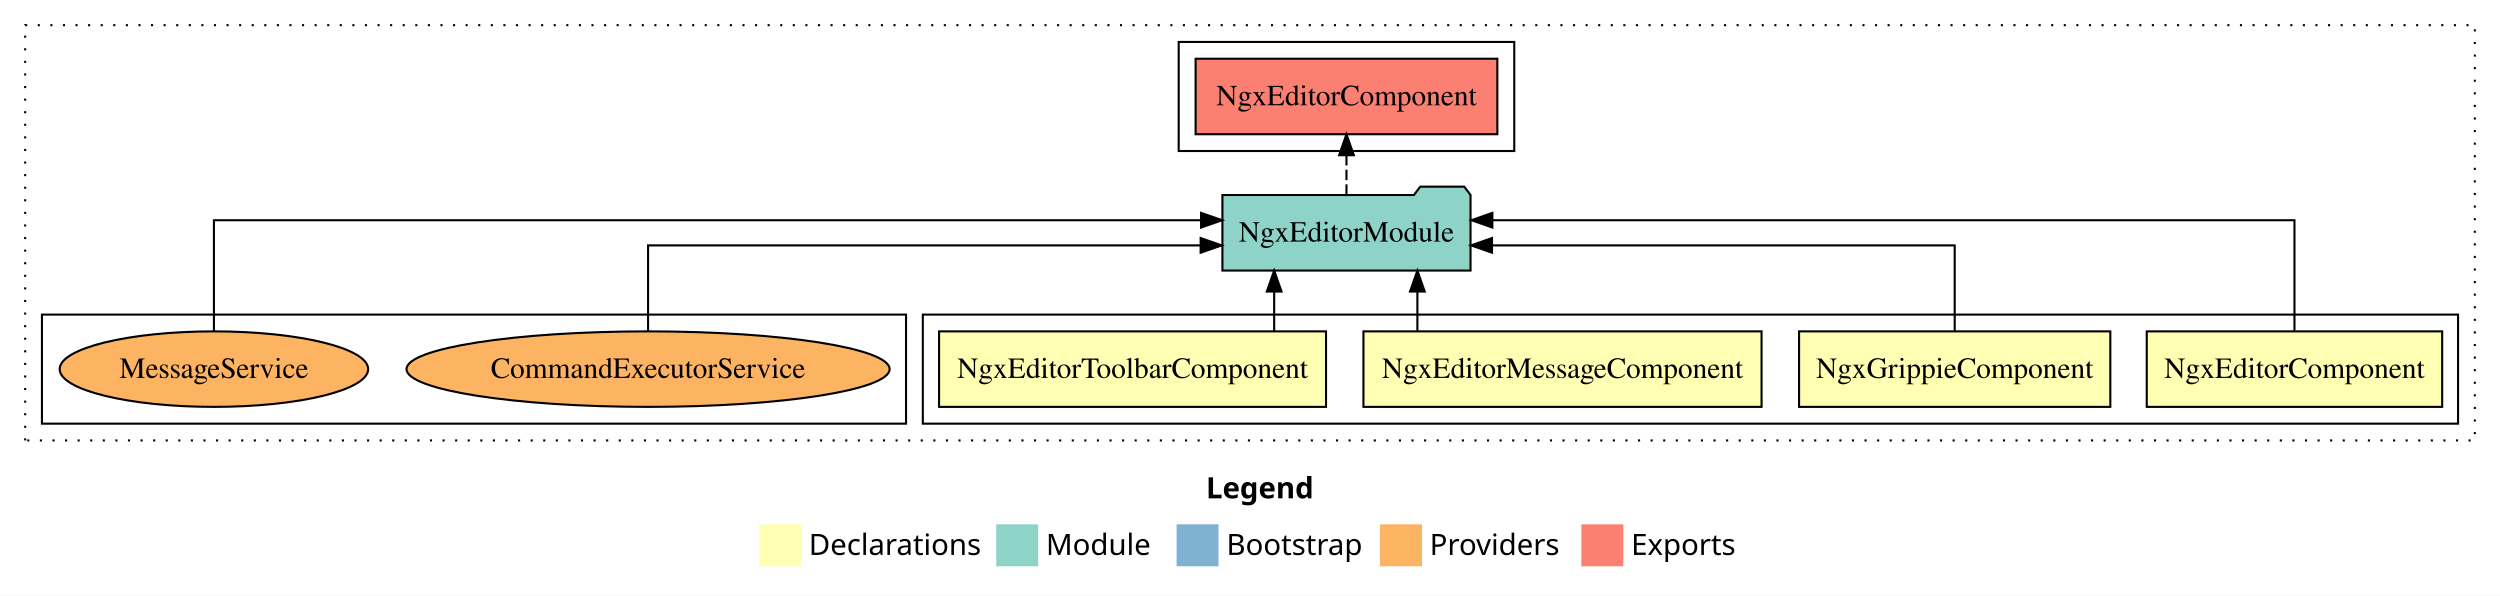
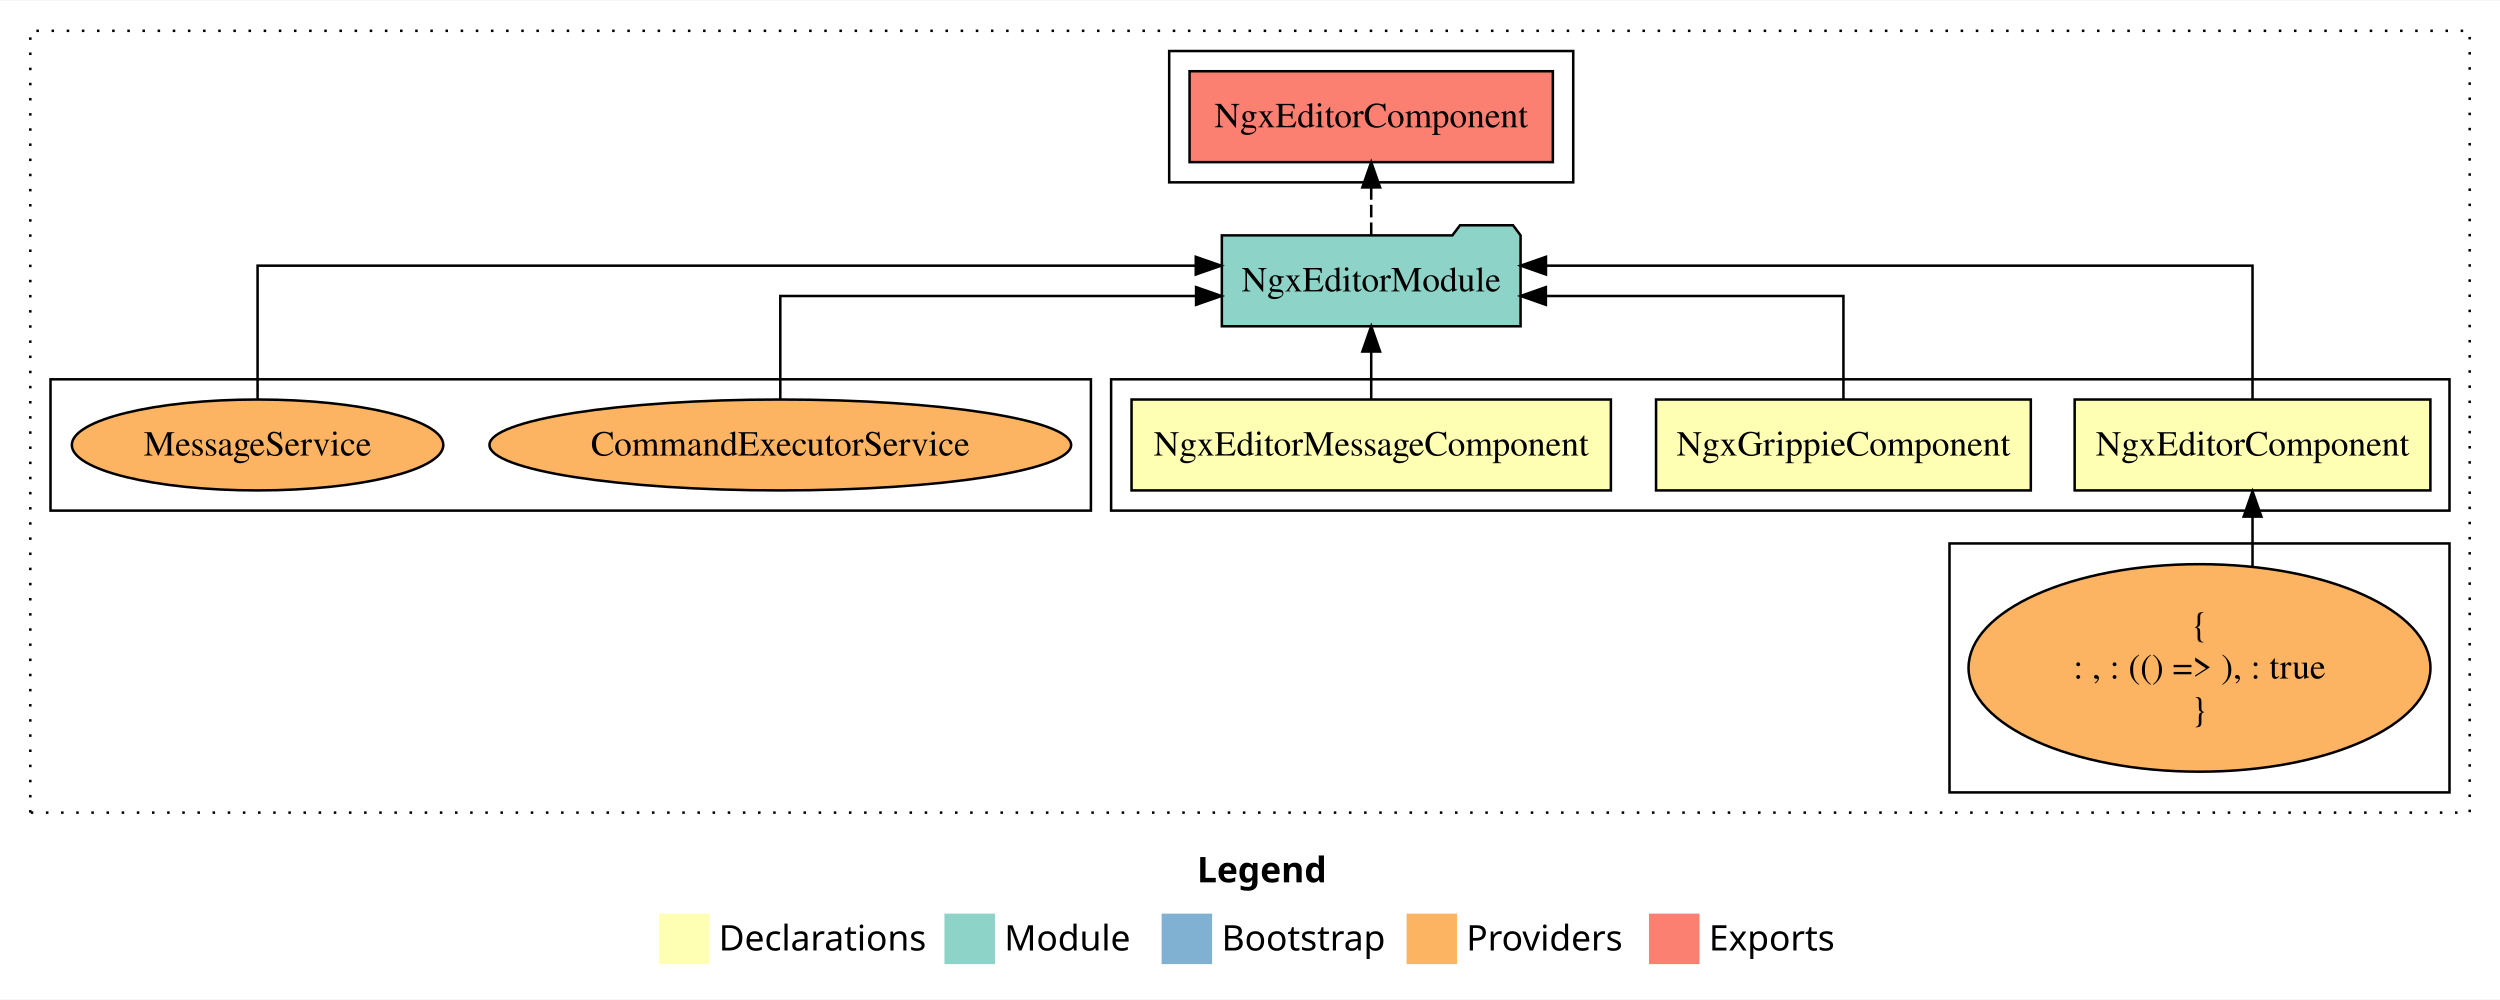
- <svg xmlns="http://www.w3.org/2000/svg" width="1192pt" height="284pt" viewBox="0.00 0.00 1192.00 284.00">
-   <g id="graph0" class="graph" transform="scale(1 1) rotate(0) translate(4 280)">
-     <polygon fill="#ffffff" stroke="transparent" points="-4,4 -4,-280 1188,-280 1188,4 -4,4" />
-     <text text-anchor="start" x="571.009" y="-42.4" font-family="sans-serif" font-weight="bold" font-size="14.00" fill="#000000">Legend</text>
-     <polygon fill="#ffffb3" stroke="transparent" points="358,-10 358,-30 378,-30 378,-10 358,-10" />
-     <text text-anchor="start" x="381.629" y="-15.4" font-family="sans-serif" font-size="14.00" fill="#000000">  Declarations</text>
-     <polygon fill="#8dd3c7" stroke="transparent" points="471,-10 471,-30 491,-30 491,-10 471,-10" />
-     <text text-anchor="start" x="494.725" y="-15.4" font-family="sans-serif" font-size="14.00" fill="#000000">  Module</text>
-     <polygon fill="#80b1d3" stroke="transparent" points="557,-10 557,-30 577,-30 577,-10 557,-10" />
-     <text text-anchor="start" x="580.781" y="-15.4" font-family="sans-serif" font-size="14.00" fill="#000000">  Bootstrap</text>
-     <polygon fill="#fdb462" stroke="transparent" points="654,-10 654,-30 674,-30 674,-10 654,-10" />
-     <text text-anchor="start" x="677.673" y="-15.4" font-family="sans-serif" font-size="14.00" fill="#000000">  Providers</text>
-     <polygon fill="#fb8072" stroke="transparent" points="750,-10 750,-30 770,-30 770,-10 750,-10" />
-     <text text-anchor="start" x="773.726" y="-15.4" font-family="sans-serif" font-size="14.00" fill="#000000">  Exports</text>
+ <svg xmlns="http://www.w3.org/2000/svg" width="990pt" height="396pt" viewBox="0.00 0.00 990.00 395.59">
+   <g id="graph0" class="graph" transform="scale(1 1) rotate(0) translate(4 391.5901)">
+     <polygon fill="#ffffff" stroke="transparent" points="-4,4 -4,-391.59 986,-391.59 986,4 -4,4" />
+     <text text-anchor="start" x="470.009" y="-42.4" font-family="sans-serif" font-weight="bold" font-size="14.00" fill="#000000">Legend</text>
+     <polygon fill="#ffffb3" stroke="transparent" points="257,-10 257,-30 277,-30 277,-10 257,-10" />
+     <text text-anchor="start" x="280.629" y="-15.4" font-family="sans-serif" font-size="14.00" fill="#000000">  Declarations</text>
+     <polygon fill="#8dd3c7" stroke="transparent" points="370,-10 370,-30 390,-30 390,-10 370,-10" />
+     <text text-anchor="start" x="393.725" y="-15.4" font-family="sans-serif" font-size="14.00" fill="#000000">  Module</text>
+     <polygon fill="#80b1d3" stroke="transparent" points="456,-10 456,-30 476,-30 476,-10 456,-10" />
+     <text text-anchor="start" x="479.781" y="-15.4" font-family="sans-serif" font-size="14.00" fill="#000000">  Bootstrap</text>
+     <polygon fill="#fdb462" stroke="transparent" points="553,-10 553,-30 573,-30 573,-10 553,-10" />
+     <text text-anchor="start" x="576.673" y="-15.4" font-family="sans-serif" font-size="14.00" fill="#000000">  Providers</text>
+     <polygon fill="#fb8072" stroke="transparent" points="649,-10 649,-30 669,-30 669,-10 649,-10" />
+     <text text-anchor="start" x="672.726" y="-15.4" font-family="sans-serif" font-size="14.00" fill="#000000">  Exports</text>
    <g id="clust1" class="cluster">
-       <polygon fill="none" stroke="#000000" stroke-dasharray="1,5" points="8,-70 8,-268 1176,-268 1176,-70 8,-70" />
+       <polygon fill="none" stroke="#000000" stroke-dasharray="1,5" points="8,-70 8,-379.59 974,-379.59 974,-70 8,-70" />
    </g>
    <g id="clust2" class="cluster">
-       <polygon fill="none" stroke="#000000" points="436,-78 436,-130 1168,-130 1168,-78 436,-78" />
+       <polygon fill="none" stroke="#000000" points="436,-189.59 436,-241.59 966,-241.59 966,-189.59 436,-189.59" />
    </g>
-     <g id="clust8" class="cluster">
-       <polygon fill="none" stroke="#000000" points="558,-208 558,-260 718,-260 718,-208 558,-208" />
+     <g id="clust3" class="cluster">
+       <polygon fill="none" stroke="#000000" points="768,-78 768,-176.59 966,-176.59 966,-78 768,-78" />
    </g>
-     <g id="clust10" class="cluster">
-       <polygon fill="none" stroke="#000000" points="16,-78 16,-130 428,-130 428,-78 16,-78" />
+     <g id="clust7" class="cluster">
+       <polygon fill="none" stroke="#000000" points="459,-319.59 459,-371.59 619,-371.59 619,-319.59 459,-319.59" />
+     </g>
+     <g id="clust9" class="cluster">
+       <polygon fill="none" stroke="#000000" points="16,-189.59 16,-241.59 428,-241.59 428,-189.59 16,-189.59" />
    </g>
    <g id="node1" class="node">
-       <polygon fill="#ffffb3" stroke="#000000" points="1160.434,-122 1019.566,-122 1019.566,-86 1160.434,-86 1160.434,-122" />
-       <text text-anchor="middle" x="1090" y="-99.8" font-family="Times,serif" font-size="14.00" fill="#000000">NgxEditorComponent</text>
+       <polygon fill="#ffffb3" stroke="#000000" points="958.434,-233.59 817.566,-233.59 817.566,-197.59 958.434,-197.59 958.434,-233.59" />
+       <text text-anchor="middle" x="888" y="-211.39" font-family="Times,serif" font-size="14.00" fill="#000000">NgxEditorComponent</text>
+     </g>
+     <g id="node4" class="node">
+       <polygon fill="#8dd3c7" stroke="#000000" points="598.151,-298.59 595.151,-302.59 574.151,-302.59 571.151,-298.59 479.849,-298.59 479.849,-262.59 598.151,-262.59 598.151,-298.59" />
+       <text text-anchor="middle" x="539" y="-276.39" font-family="Times,serif" font-size="14.00" fill="#000000">NgxEditorModule</text>
+     </g>
+     <g id="edge1" class="edge">
+       <path fill="none" stroke="#000000" d="M888,-233.874C888,-254.911 888,-286.59 888,-286.59 888,-286.59 608.203,-286.59 608.203,-286.59" />
+       <polygon fill="#000000" stroke="#000000" points="608.203,-283.09 598.203,-286.59 608.203,-290.09 608.203,-283.09" />
+     </g>
+     <g id="node2" class="node">
+       <polygon fill="#ffffb3" stroke="#000000" points="800.202,-233.59 651.798,-233.59 651.798,-197.59 800.202,-197.59 800.202,-233.59" />
+       <text text-anchor="middle" x="726" y="-211.39" font-family="Times,serif" font-size="14.00" fill="#000000">NgxGrippieComponent</text>
+     </g>
+     <g id="edge3" class="edge">
+       <path fill="none" stroke="#000000" d="M726,-233.613C726,-250.963 726,-274.59 726,-274.59 726,-274.59 608.168,-274.59 608.168,-274.59" />
+       <polygon fill="#000000" stroke="#000000" points="608.168,-271.09 598.168,-274.59 608.168,-278.09 608.168,-271.09" />
+     </g>
+     <g id="node3" class="node">
+       <polygon fill="#ffffb3" stroke="#000000" points="633.911,-233.59 444.089,-233.59 444.089,-197.59 633.911,-197.59 633.911,-233.59" />
+       <text text-anchor="middle" x="539" y="-211.39" font-family="Times,serif" font-size="14.00" fill="#000000">NgxEditorMessageComponent</text>
+     </g>
+     <g id="edge4" class="edge">
+       <path fill="none" stroke="#000000" d="M539,-233.696C539,-233.696 539,-252.581 539,-252.581" />
+       <polygon fill="#000000" stroke="#000000" points="535.5,-252.581 539,-262.581 542.5,-252.581 535.5,-252.581" />
+     </g>
+     <g id="node6" class="node">
+       <polygon fill="#fb8072" stroke="#000000" points="610.933,-363.59 467.067,-363.59 467.067,-327.59 610.933,-327.59 610.933,-363.59" />
+       <text text-anchor="middle" x="539" y="-341.39" font-family="Times,serif" font-size="14.00" fill="#000000">NgxEditorComponent </text>
+     </g>
+     <g id="edge5" class="edge">
+       <path fill="none" stroke="#000000" stroke-dasharray="5,2" d="M539,-298.696C539,-298.696 539,-317.581 539,-317.581" />
+       <polygon fill="#000000" stroke="#000000" points="535.5,-317.581 539,-327.581 542.5,-317.581 535.5,-317.581" />
    </g>
    <g id="node5" class="node">
-       <polygon fill="#8dd3c7" stroke="#000000" points="697.151,-187 694.151,-191 673.151,-191 670.151,-187 578.849,-187 578.849,-151 697.151,-151 697.151,-187" />
-       <text text-anchor="middle" x="638" y="-164.8" font-family="Times,serif" font-size="14.00" fill="#000000">NgxEditorModule</text>
-     </g>
-     <g id="edge1" class="edge">
-       <path fill="none" stroke="#000000" d="M1090,-122.284C1090,-143.321 1090,-175 1090,-175 1090,-175 707.556,-175 707.556,-175" />
-       <polygon fill="#000000" stroke="#000000" points="707.556,-171.5 697.556,-175 707.556,-178.5 707.556,-171.5" />
-     </g>
-     <g id="node2" class="node">
-       <polygon fill="#ffffb3" stroke="#000000" points="1002.202,-122 853.798,-122 853.798,-86 1002.202,-86 1002.202,-122" />
-       <text text-anchor="middle" x="928" y="-99.8" font-family="Times,serif" font-size="14.00" fill="#000000">NgxGrippieComponent</text>
+       <ellipse fill="#fdb462" stroke="#000000" cx="867" cy="-127.295" rx="91.456" ry="41.091" />
+       <text text-anchor="middle" x="867" y="-139.895" font-family="Times,serif" font-size="14.00" fill="#000000">{</text>
+       <text text-anchor="middle" x="867" y="-123.095" font-family="Times,serif" font-size="14.00" fill="#000000">    : , : (() =&gt; ), : true</text>
+       <text text-anchor="middle" x="867" y="-106.295" font-family="Times,serif" font-size="14.00" fill="#000000">}</text>
    </g>
    <g id="edge2" class="edge">
-       <path fill="none" stroke="#000000" d="M928,-122.022C928,-139.373 928,-163 928,-163 928,-163 707.386,-163 707.386,-163" />
-       <polygon fill="#000000" stroke="#000000" points="707.386,-159.5 697.386,-163 707.386,-166.5 707.386,-159.5" />
-     </g>
-     <g id="node3" class="node">
-       <polygon fill="#ffffb3" stroke="#000000" points="835.911,-122 646.089,-122 646.089,-86 835.911,-86 835.911,-122" />
-       <text text-anchor="middle" x="741" y="-99.8" font-family="Times,serif" font-size="14.00" fill="#000000">NgxEditorMessageComponent</text>
-     </g>
-     <g id="edge3" class="edge">
-       <path fill="none" stroke="#000000" d="M671.81,-122.106C671.81,-122.106 671.81,-140.991 671.81,-140.991" />
-       <polygon fill="#000000" stroke="#000000" points="668.31,-140.991 671.81,-150.991 675.31,-140.991 668.31,-140.991" />
-     </g>
-     <g id="node4" class="node">
-       <polygon fill="#ffffb3" stroke="#000000" points="628.252,-122 443.748,-122 443.748,-86 628.252,-86 628.252,-122" />
-       <text text-anchor="middle" x="536" y="-99.8" font-family="Times,serif" font-size="14.00" fill="#000000">NgxEditorToolbarComponent</text>
-     </g>
-     <g id="edge4" class="edge">
-       <path fill="none" stroke="#000000" d="M603.525,-122.106C603.525,-122.106 603.525,-140.991 603.525,-140.991" />
-       <polygon fill="#000000" stroke="#000000" points="600.025,-140.991 603.525,-150.991 607.025,-140.991 600.025,-140.991" />
-     </g>
-     <g id="node6" class="node">
-       <polygon fill="#fb8072" stroke="#000000" points="709.933,-252 566.067,-252 566.067,-216 709.933,-216 709.933,-252" />
-       <text text-anchor="middle" x="638" y="-229.8" font-family="Times,serif" font-size="14.00" fill="#000000">NgxEditorComponent </text>
-     </g>
-     <g id="edge5" class="edge">
-       <path fill="none" stroke="#000000" stroke-dasharray="5,2" d="M638,-187.106C638,-187.106 638,-205.991 638,-205.991" />
-       <polygon fill="#000000" stroke="#000000" points="634.5,-205.991 638,-215.991 641.5,-205.991 634.5,-205.991" />
+       <path fill="none" stroke="#000000" d="M888,-167.567C888,-167.567 888,-187.227 888,-187.227" />
+       <polygon fill="#000000" stroke="#000000" points="884.5,-187.227 888,-197.227 891.5,-187.227 884.5,-187.227" />
    </g>
    <g id="node7" class="node">
-       <ellipse fill="#fdb462" stroke="#000000" cx="305" cy="-104" rx="115.171" ry="18" />
-       <text text-anchor="middle" x="305" y="-99.8" font-family="Times,serif" font-size="14.00" fill="#000000">CommandExecutorService</text>
+       <ellipse fill="#fdb462" stroke="#000000" cx="305" cy="-215.59" rx="115.171" ry="18" />
+       <text text-anchor="middle" x="305" y="-211.39" font-family="Times,serif" font-size="14.00" fill="#000000">CommandExecutorService</text>
    </g>
    <g id="edge6" class="edge">
-       <path fill="none" stroke="#000000" d="M305,-122.022C305,-139.373 305,-163 305,-163 305,-163 568.466,-163 568.466,-163" />
-       <polygon fill="#000000" stroke="#000000" points="568.466,-166.5 578.466,-163 568.466,-159.5 568.466,-166.5" />
+       <path fill="none" stroke="#000000" d="M305,-233.613C305,-250.963 305,-274.59 305,-274.59 305,-274.59 469.649,-274.59 469.649,-274.59" />
+       <polygon fill="#000000" stroke="#000000" points="469.649,-278.09 479.649,-274.59 469.649,-271.09 469.649,-278.09" />
    </g>
    <g id="node8" class="node">
-       <ellipse fill="#fdb462" stroke="#000000" cx="98" cy="-104" rx="73.552" ry="18" />
-       <text text-anchor="middle" x="98" y="-99.8" font-family="Times,serif" font-size="14.00" fill="#000000">MessageService</text>
+       <ellipse fill="#fdb462" stroke="#000000" cx="98" cy="-215.59" rx="73.552" ry="18" />
+       <text text-anchor="middle" x="98" y="-211.39" font-family="Times,serif" font-size="14.00" fill="#000000">MessageService</text>
    </g>
    <g id="edge7" class="edge">
-       <path fill="none" stroke="#000000" d="M98,-122.284C98,-143.321 98,-175 98,-175 98,-175 568.666,-175 568.666,-175" />
-       <polygon fill="#000000" stroke="#000000" points="568.666,-178.5 578.666,-175 568.666,-171.5 568.666,-178.5" />
+       <path fill="none" stroke="#000000" d="M98,-233.874C98,-254.911 98,-286.59 98,-286.59 98,-286.59 469.525,-286.59 469.525,-286.59" />
+       <polygon fill="#000000" stroke="#000000" points="469.525,-290.09 479.525,-286.59 469.525,-283.09 469.525,-290.09" />
    </g>
  </g>
</svg>
